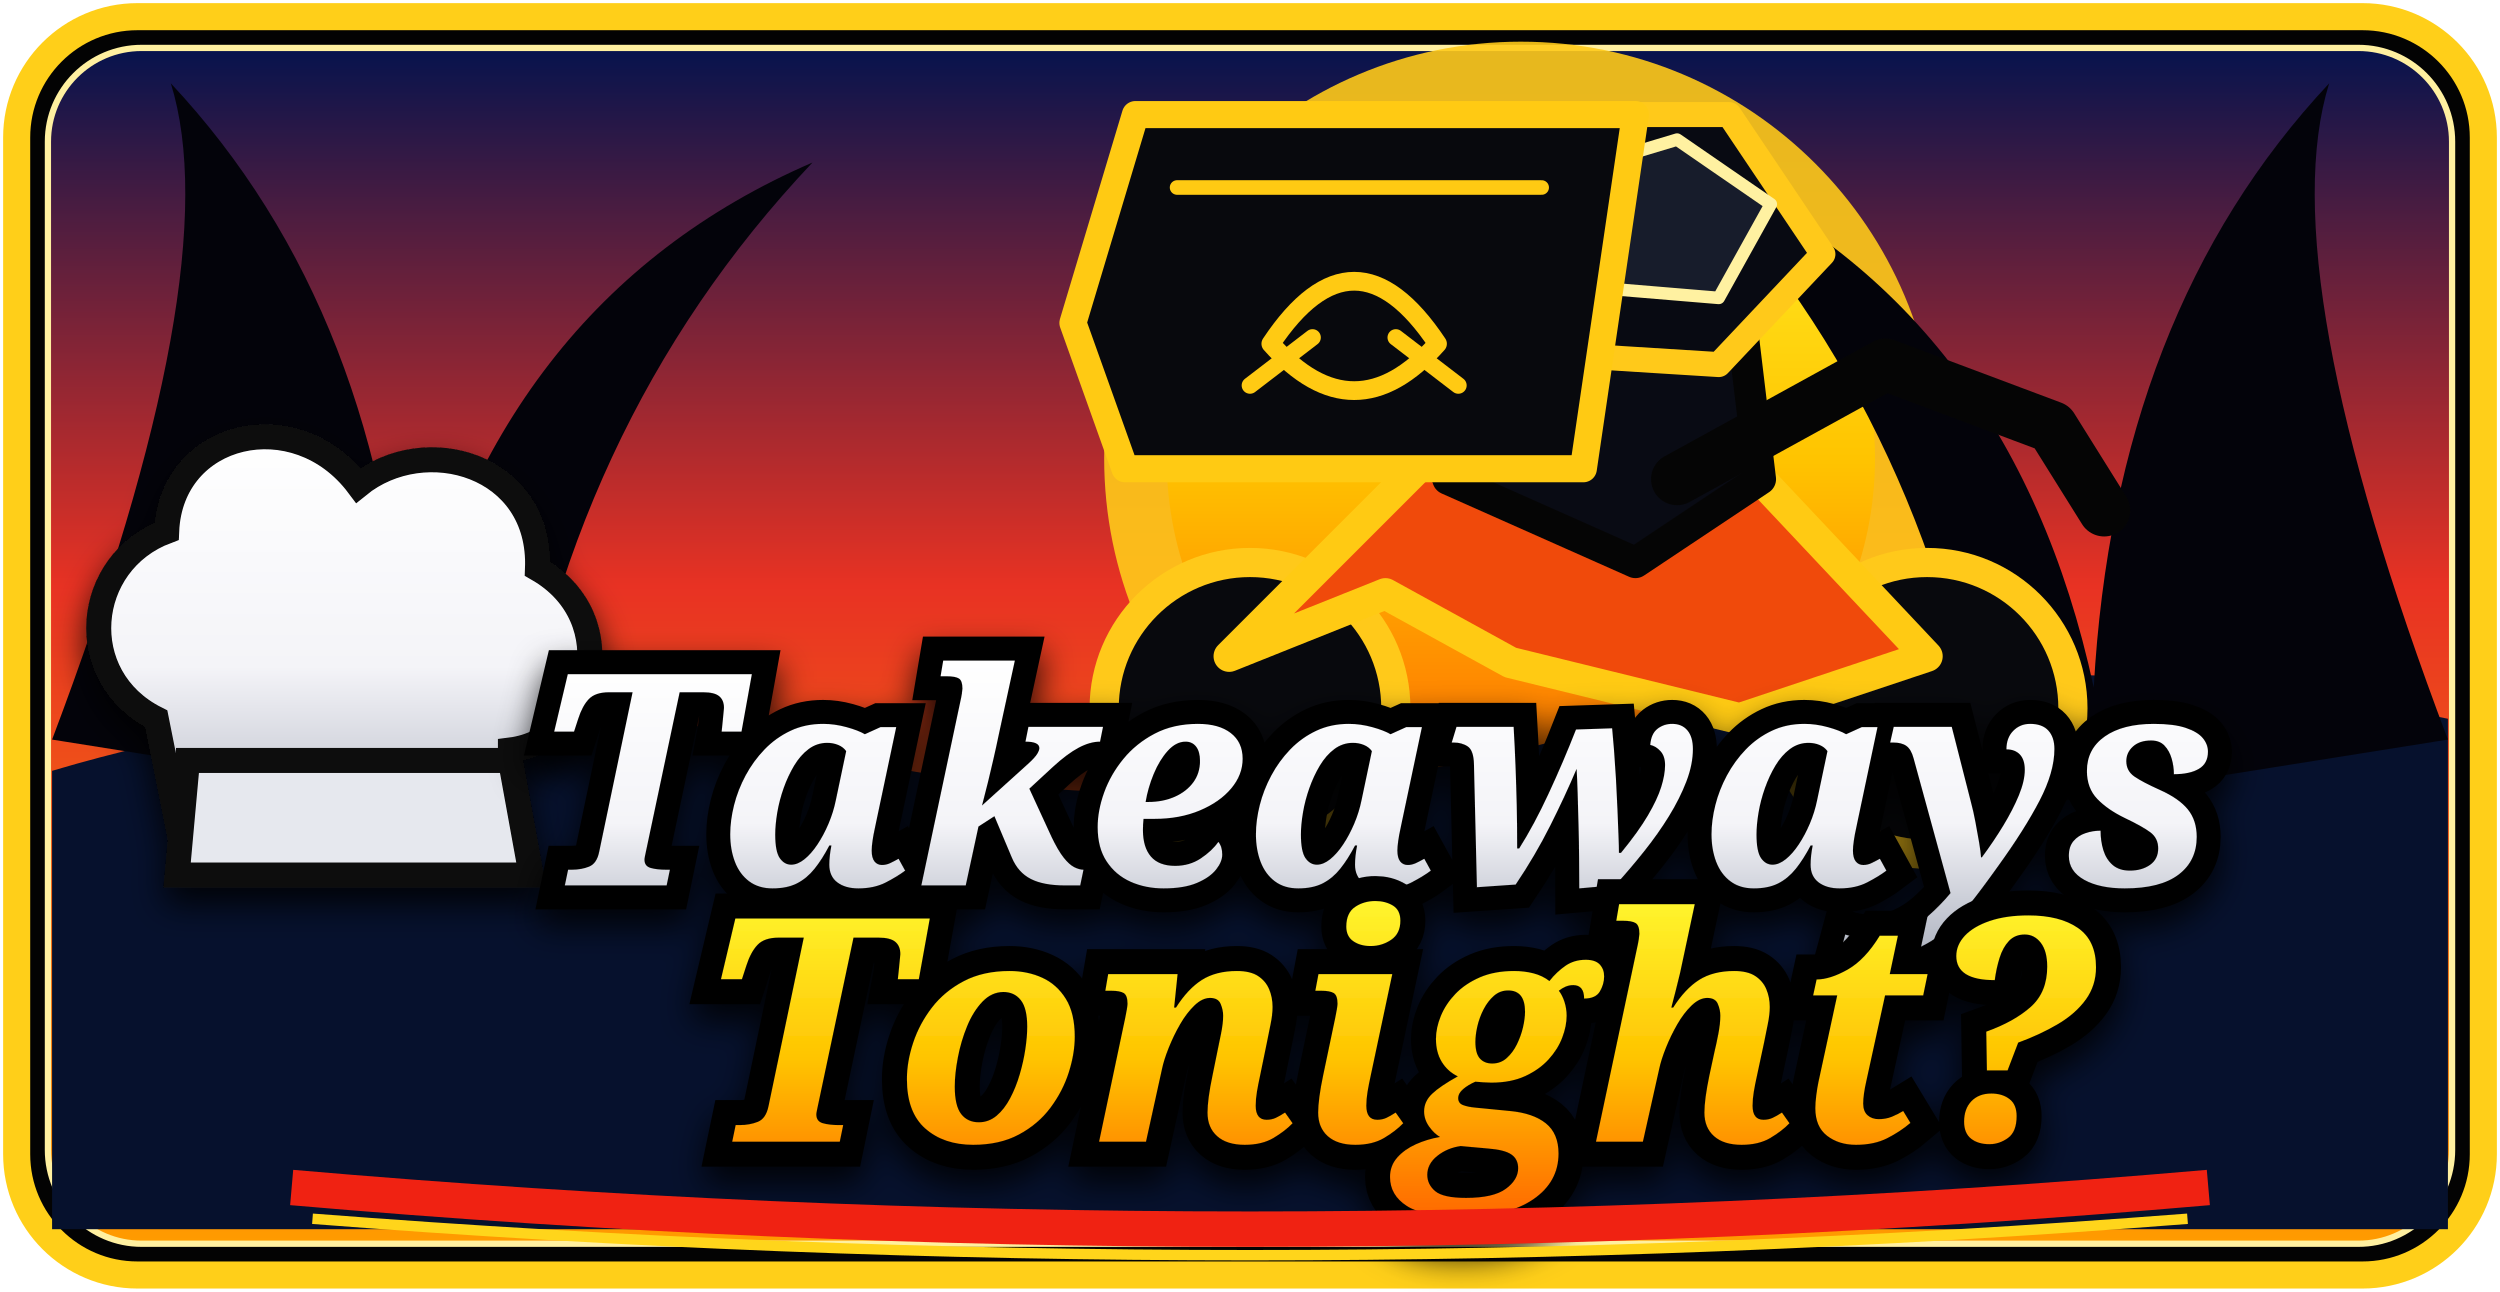
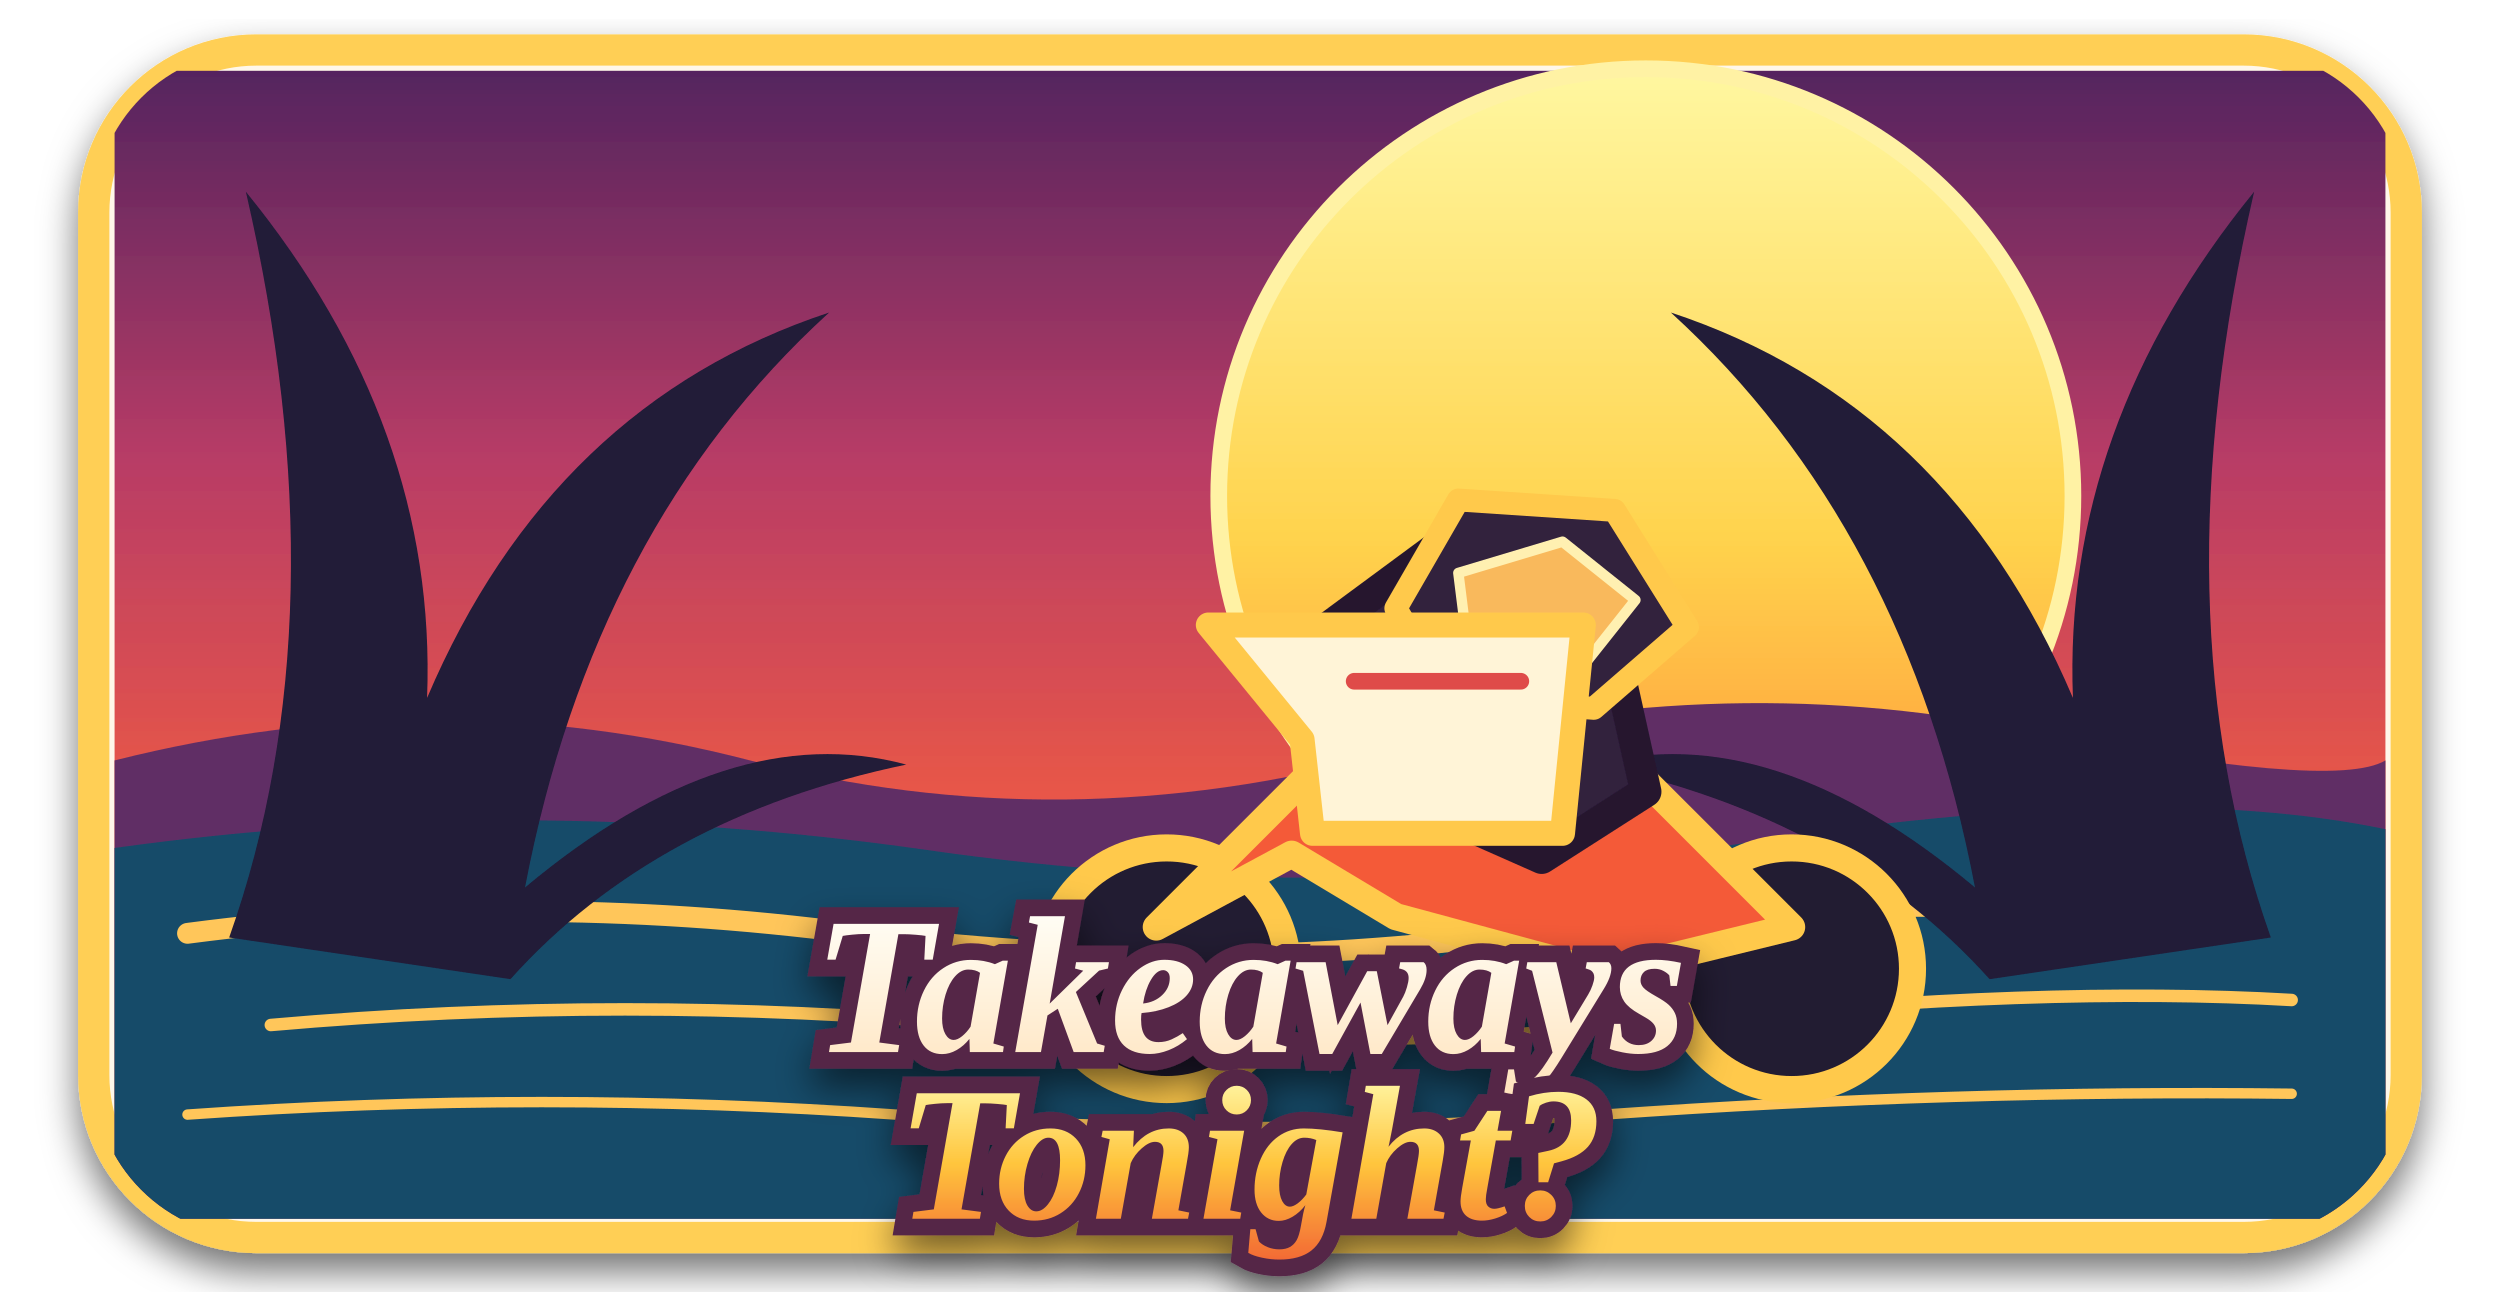
- <svg xmlns="http://www.w3.org/2000/svg" viewBox="0 0 1200 620">
+ <svg xmlns="http://www.w3.org/2000/svg" viewBox="0 0 1200 620" role="img" aria-labelledby="title desc">
  <defs>
    <linearGradient id="sky" x2="0" y2="1">
-       <stop stop-color="#07134d" />
-       <stop offset=".45" stop-color="#e83223" />
-       <stop offset="1" stop-color="#ff9b00" />
+       <stop stop-color="#54245f" />
+       <stop offset=".34" stop-color="#b83c66" />
+       <stop offset=".68" stop-color="#f05b43" />
+       <stop offset="1" stop-color="#ffbd43" />
    </linearGradient>
-     <linearGradient id="silver" x2="0" y2="1">
-       <stop stop-color="#fff" />
-       <stop offset=".55" stop-color="#f4f4f8" />
-       <stop offset="1" stop-color="#aeb3c0" />
+     <linearGradient id="sun" x2="0" y2="1">
+       <stop stop-color="#fff7a0" />
+       <stop offset=".55" stop-color="#ffd34d" />
+       <stop offset="1" stop-color="#ff8b35" />
    </linearGradient>
    <linearGradient id="gold" x2="0" y2="1">
-       <stop stop-color="#fff52d" />
-       <stop offset=".5" stop-color="#ffc400" />
-       <stop offset="1" stop-color="#ff6900" />
+       <stop stop-color="#fff19a" />
+       <stop offset=".45" stop-color="#ffc53c" />
+       <stop offset="1" stop-color="#f36a35" />
    </linearGradient>
-     <filter id="shadow" x="-20%" y="-20%" width="140%" height="150%">
-       <feGaussianBlur in="SourceAlpha" stdDeviation="8" />
-       <feOffset dy="8" />
+     <linearGradient id="cream" x2="0" y2="1">
+       <stop stop-color="#fffdf4" />
+       <stop offset="1" stop-color="#ffe3bd" />
+     </linearGradient>
+     <filter id="shadow" x="-30%" y="-30%" width="160%" height="170%">
+       <feGaussianBlur in="SourceAlpha" stdDeviation="9" />
+       <feOffset dy="9" />
      <feComponentTransfer>
-         <feFuncA type="linear" slope=".85" />
+         <feFuncA type="linear" slope=".55" />
      </feComponentTransfer>
      <feMerge>
        <feMergeNode />
        <feMergeNode in="SourceGraphic" />
      </feMerge>
    </filter>
+     <clipPath id="badge">
+       <rect x="45" y="24" width="1110" height="570" rx="78" />
+     </clipPath>
  </defs>
-   <rect x="8" y="8" width="1184" height="604" rx="58" fill="#030303" stroke="#ffcf19" stroke-width="13" />
-   <rect x="23" y="23" width="1154" height="574" rx="45" fill="url(#sky)" stroke="#fff0a0" stroke-width="3" />
-   <circle cx="730" cy="220" r="200" fill="#ffca19" opacity=".9" />
-   <circle cx="730" cy="220" r="170" fill="url(#gold)" />
-   <path d="M25 370Q210 315 390 360T760 352T1175 345V590H25Z" fill="#06112d" />
-   <g fill="#03030a">
-     <path d="M25 355Q110 130 82 40Q185 150 195 330Q235 145 390 78Q270 205 245 390Z" />
-     <path d="M1175 355Q1090 130 1118 40Q1015 150 1005 330Q965 145 810 78Q930 205 955 390Z" />
+   <g filter="url(#shadow)">
+     <rect x="45" y="24" width="1110" height="570" rx="78" fill="#fff7e9" stroke="#ffcf54" stroke-width="15" />
+     <g clip-path="url(#badge)">
+       <rect x="55" y="34" width="1090" height="550" fill="url(#sky)" />
+       <circle cx="790" cy="238" r="205" fill="url(#sun)" stroke="#fff2a4" stroke-width="8" />
+       <path d="M55 365Q210 326 360 365T665 362T970 350T1145 365V585H55Z" fill="#612e65" />
+       <path d="M55 407Q250 380 445 408T835 405T1145 398V585H55Z" fill="#174b69" />
+       <g fill="none" stroke="#ffc65a" stroke-linecap="round">
+         <path d="M90 448Q250 427 410 448T730 448T1050 440" stroke-width="10" />
+         <path d="M130 492Q300 477 470 492T810 490T1100 480" stroke-width="6" />
+         <path d="M90 535Q260 523 430 535T770 535T1100 525" stroke-width="5" />
+       </g>
+       <g fill="#211b38">
+         <path d="M110 450Q165 295 118 92Q210 205 205 335Q265 194 398 150Q285 253 252 426Q350 344 435 367Q315 392 245 470Z" />
+         <path d="M1090 450Q1035 295 1082 92Q990 205 995 335Q935 194 802 150Q915 253 948 426Q850 344 765 367Q885 392 955 470Z" />
+       </g>
+       <g transform="translate(480 235)" stroke="#27182f" stroke-width="15" stroke-linecap="round" stroke-linejoin="round">
+         <circle cx="80" cy="230" r="58" fill="#211a30" stroke="#ffc94b" stroke-width="13" />
+         <circle cx="380" cy="230" r="58" fill="#211a30" stroke="#ffc94b" stroke-width="13" />
+         <path d="M75 210L160 125L310 140L380 210L290 232L190 205L140 175Z" fill="#f45a39" stroke="#ffc94b" stroke-width="13" />
+         <path d="M165 135L155 68L220 20L290 55L310 145L260 177Z" fill="#30203d" />
+         <path d="M190 57L220 5L295 10L330 66L285 105L215 100Z" fill="#30203d" stroke="#ffc94b" stroke-width="11" />
+         <path d="M220 40L270 25L305 53L282 82L225 80Z" fill="#f9b95c" stroke="#fff0b1" stroke-width="5" />
+         <path d="M145 120L100 65L280 65L270 165L150 165Z" fill="#fff4d7" stroke="#ffc94b" stroke-width="12" />
+         <path d="M170 92H250" stroke="#df4c48" stroke-width="8" />
+       </g>
+     </g>
  </g>
-   <g transform="translate(455 40)" stroke="#050505" stroke-linejoin="round" stroke-linecap="round">
-     <circle cx="145" cy="300" r="70" fill="#08090d" stroke="#ffc91a" stroke-width="14" />
-     <circle cx="470" cy="300" r="70" fill="#08090d" stroke="#ffc91a" stroke-width="14" />
-     <path d="M135 275L230 180L390 190L470 275L380 305L270 278L210 245Z" fill="#f04a0b" stroke="#ffca13" stroke-width="15" />
-     <path d="M240 190L205 95L285 35L375 65L390 190L330 230Z" fill="#090b14" stroke="#050505" stroke-width="15" />
-     <path d="M255 82L285 15L375 15L420 82L370 135L290 130Z" fill="#080a12" stroke="#ffc91a" stroke-width="12" />
-     <path d="M300 42L350 27L395 58L370 103L310 98Z" fill="#171c2b" stroke="#fff1a1" stroke-width="6" />
-     <path d="M350 190L450 135L530 165L555 205" fill="none" stroke-width="25" />
-     <path d="M60 115L90 15L330 15L305 185L85 185Z" fill="#08090d" stroke="#ffca13" stroke-width="13" />
-     <path d="M110 50H285" stroke="#ffca13" stroke-width="7" />
-     <path d="M155 125Q195 65 235 125Q195 170 155 125Z" fill="none" stroke="#ffca13" stroke-width="9" />
-     <path d="M175 122L145 145M215 122L245 145" stroke="#ffca13" stroke-width="8" />
+   <g filter="url(#shadow)" text-anchor="middle" font-family="Georgia,'Times New Roman',serif" font-style="italic" font-weight="bold">
+     <text x="600" y="505" font-size="94" fill="url(#cream)" stroke="#552747" stroke-width="16" paint-order="stroke">Takeaways</text>
+     <text x="600" y="585" font-size="92" fill="url(#gold)" stroke="#552747" stroke-width="16" paint-order="stroke">Tonight?</text>
  </g>
-   <g transform="translate(40 215)" filter="url(#shadow)" stroke="#090909" stroke-width="12">
-     <path d="M35 130C-5 110 0 55 40 40C42 -8 102 -22 132 18C164 -8 220 8 218 58C260 82 245 140 205 145L205 195L48 195Z" fill="url(#silver)" />
-     <path d="M50 150L205 150L215 205L45 205Z" fill="#e6e8ee" />
-   </g>
-   <g filter="url(#shadow)" text-anchor="middle" font-family="Georgia,serif" font-style="italic" font-weight="bold">
-     <text x="660" y="425" font-size="142" fill="url(#silver)" stroke="#050505" stroke-width="23" paint-order="stroke">Takeaways</text>
-     <text x="670" y="548" font-size="150" fill="url(#gold)" stroke="#050505" stroke-width="24" paint-order="stroke">Tonight?</text>
-   </g>
-   <path d="M140 570Q600 610 1060 570" fill="none" stroke="#f02212" stroke-width="17" />
-   <path d="M150 585Q600 620 1050 585" fill="none" stroke="#ffd51b" stroke-width="5" />
</svg>
